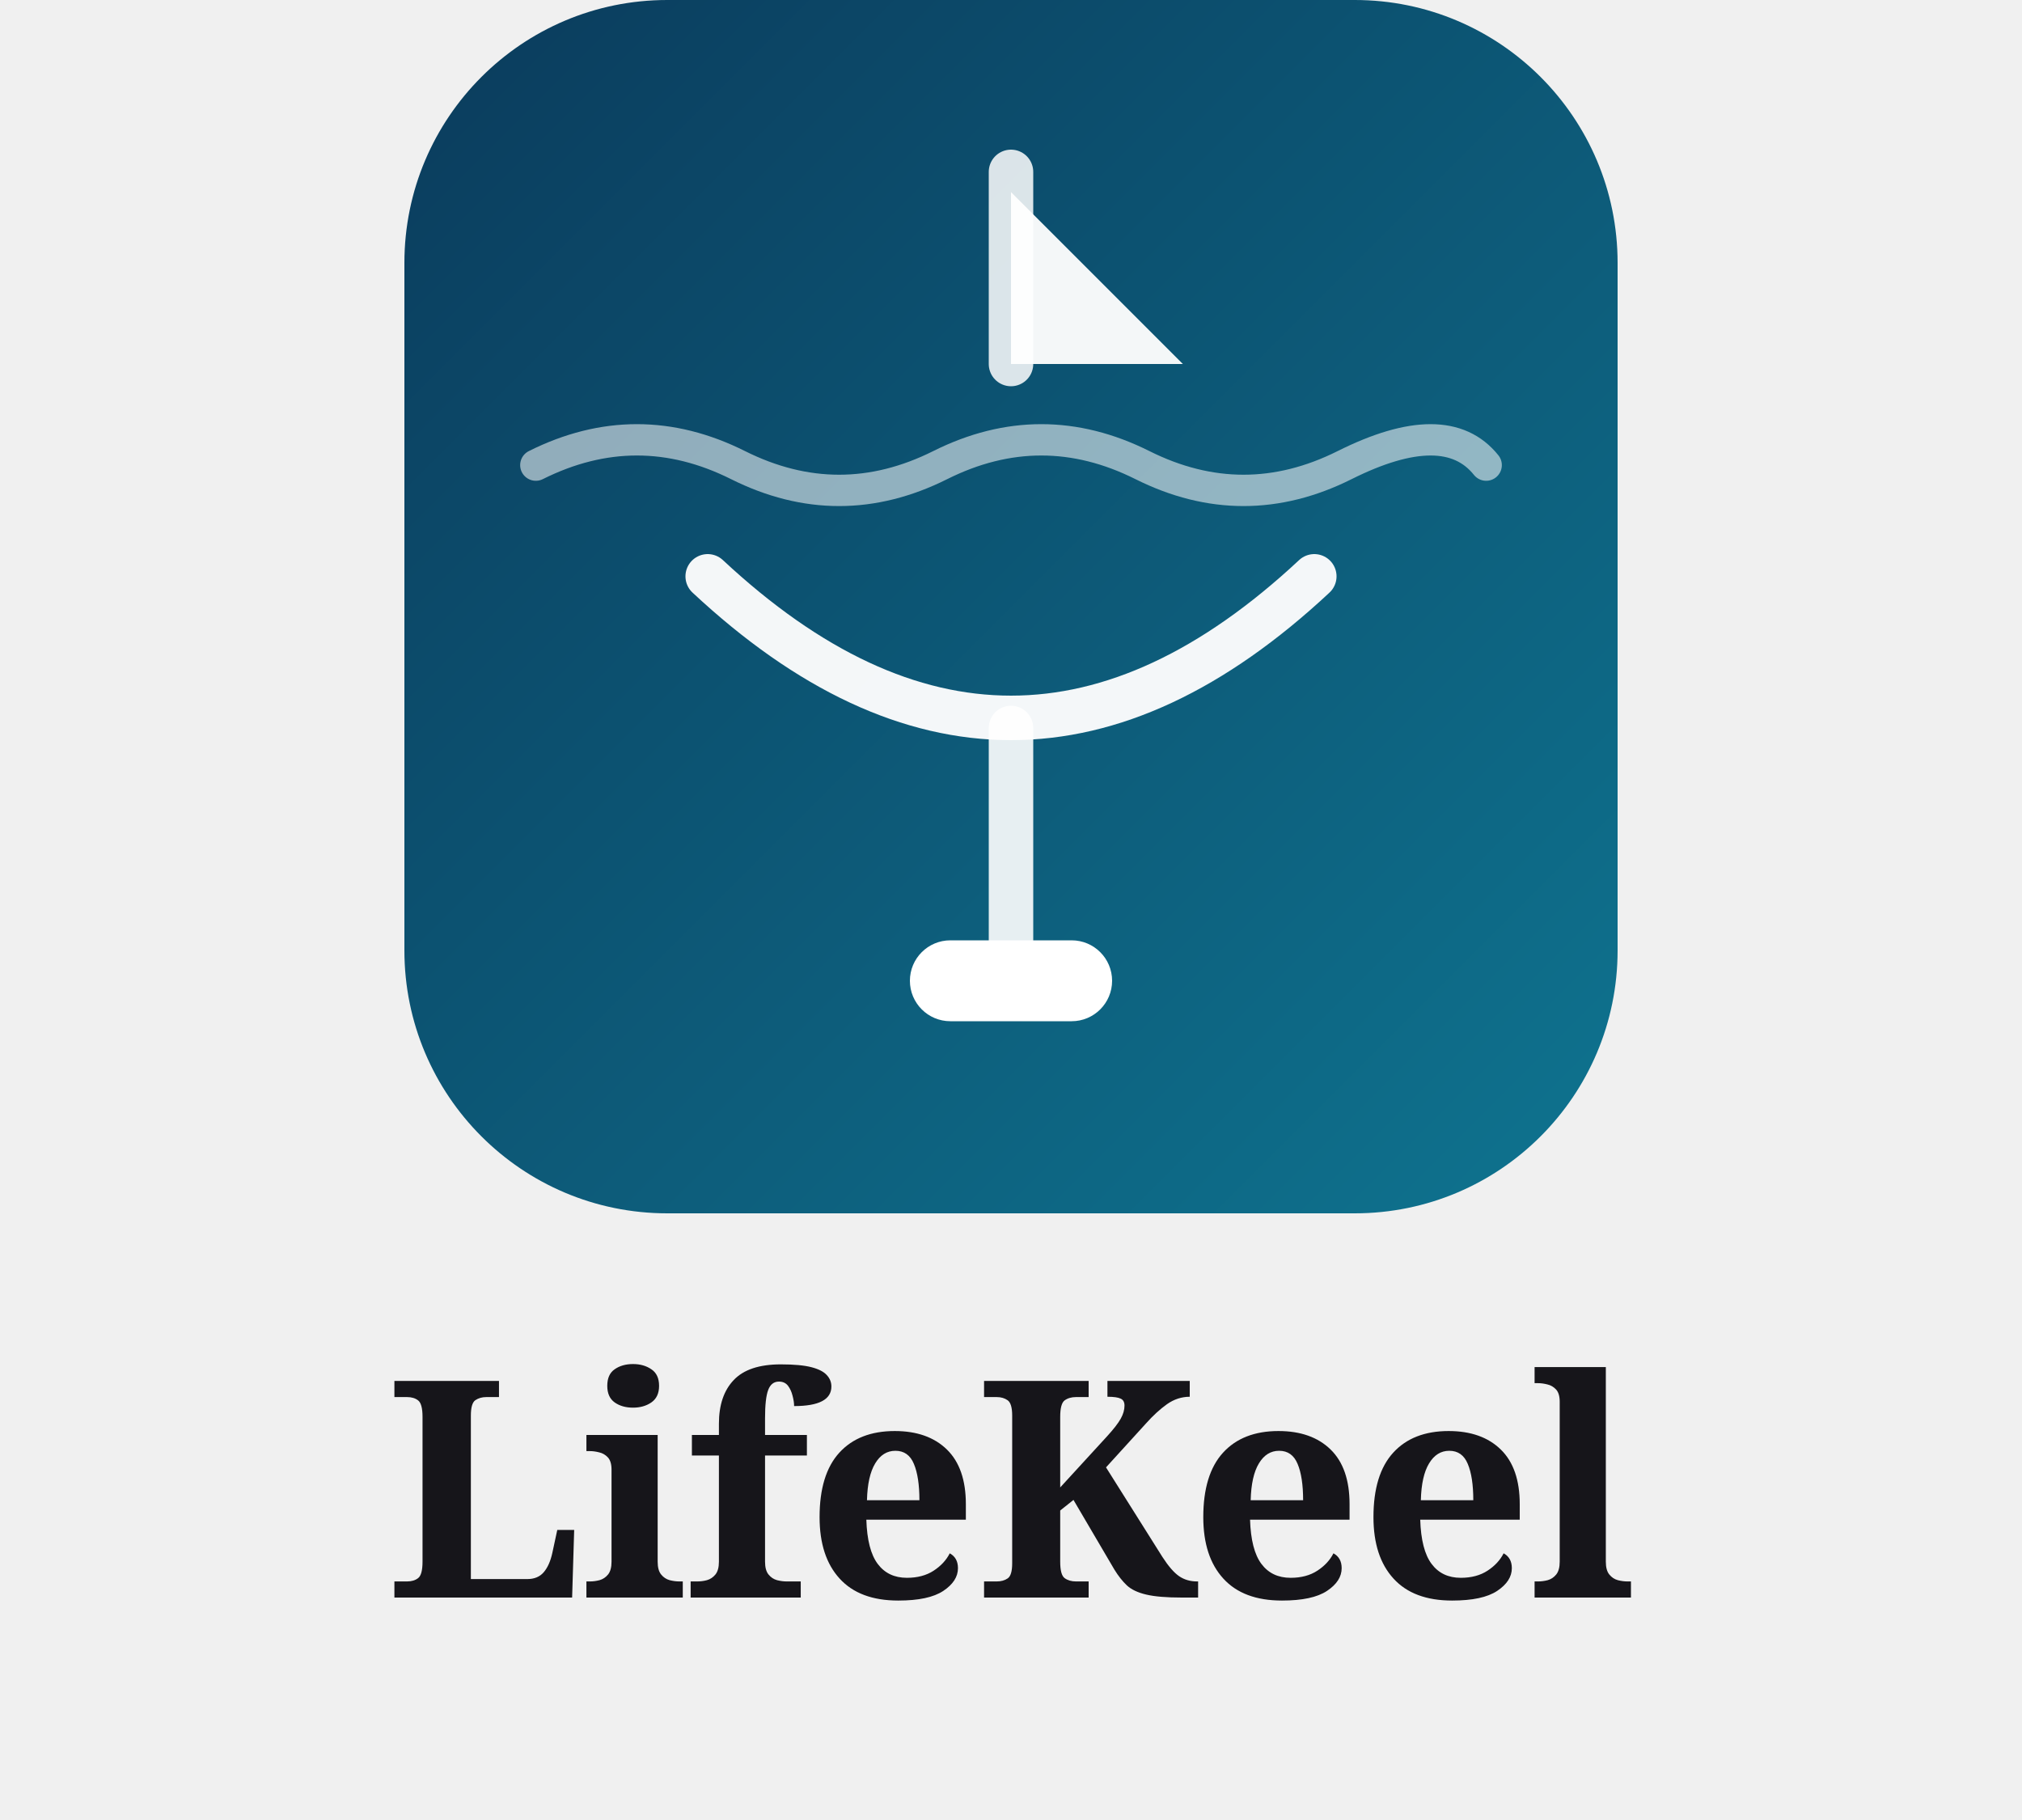
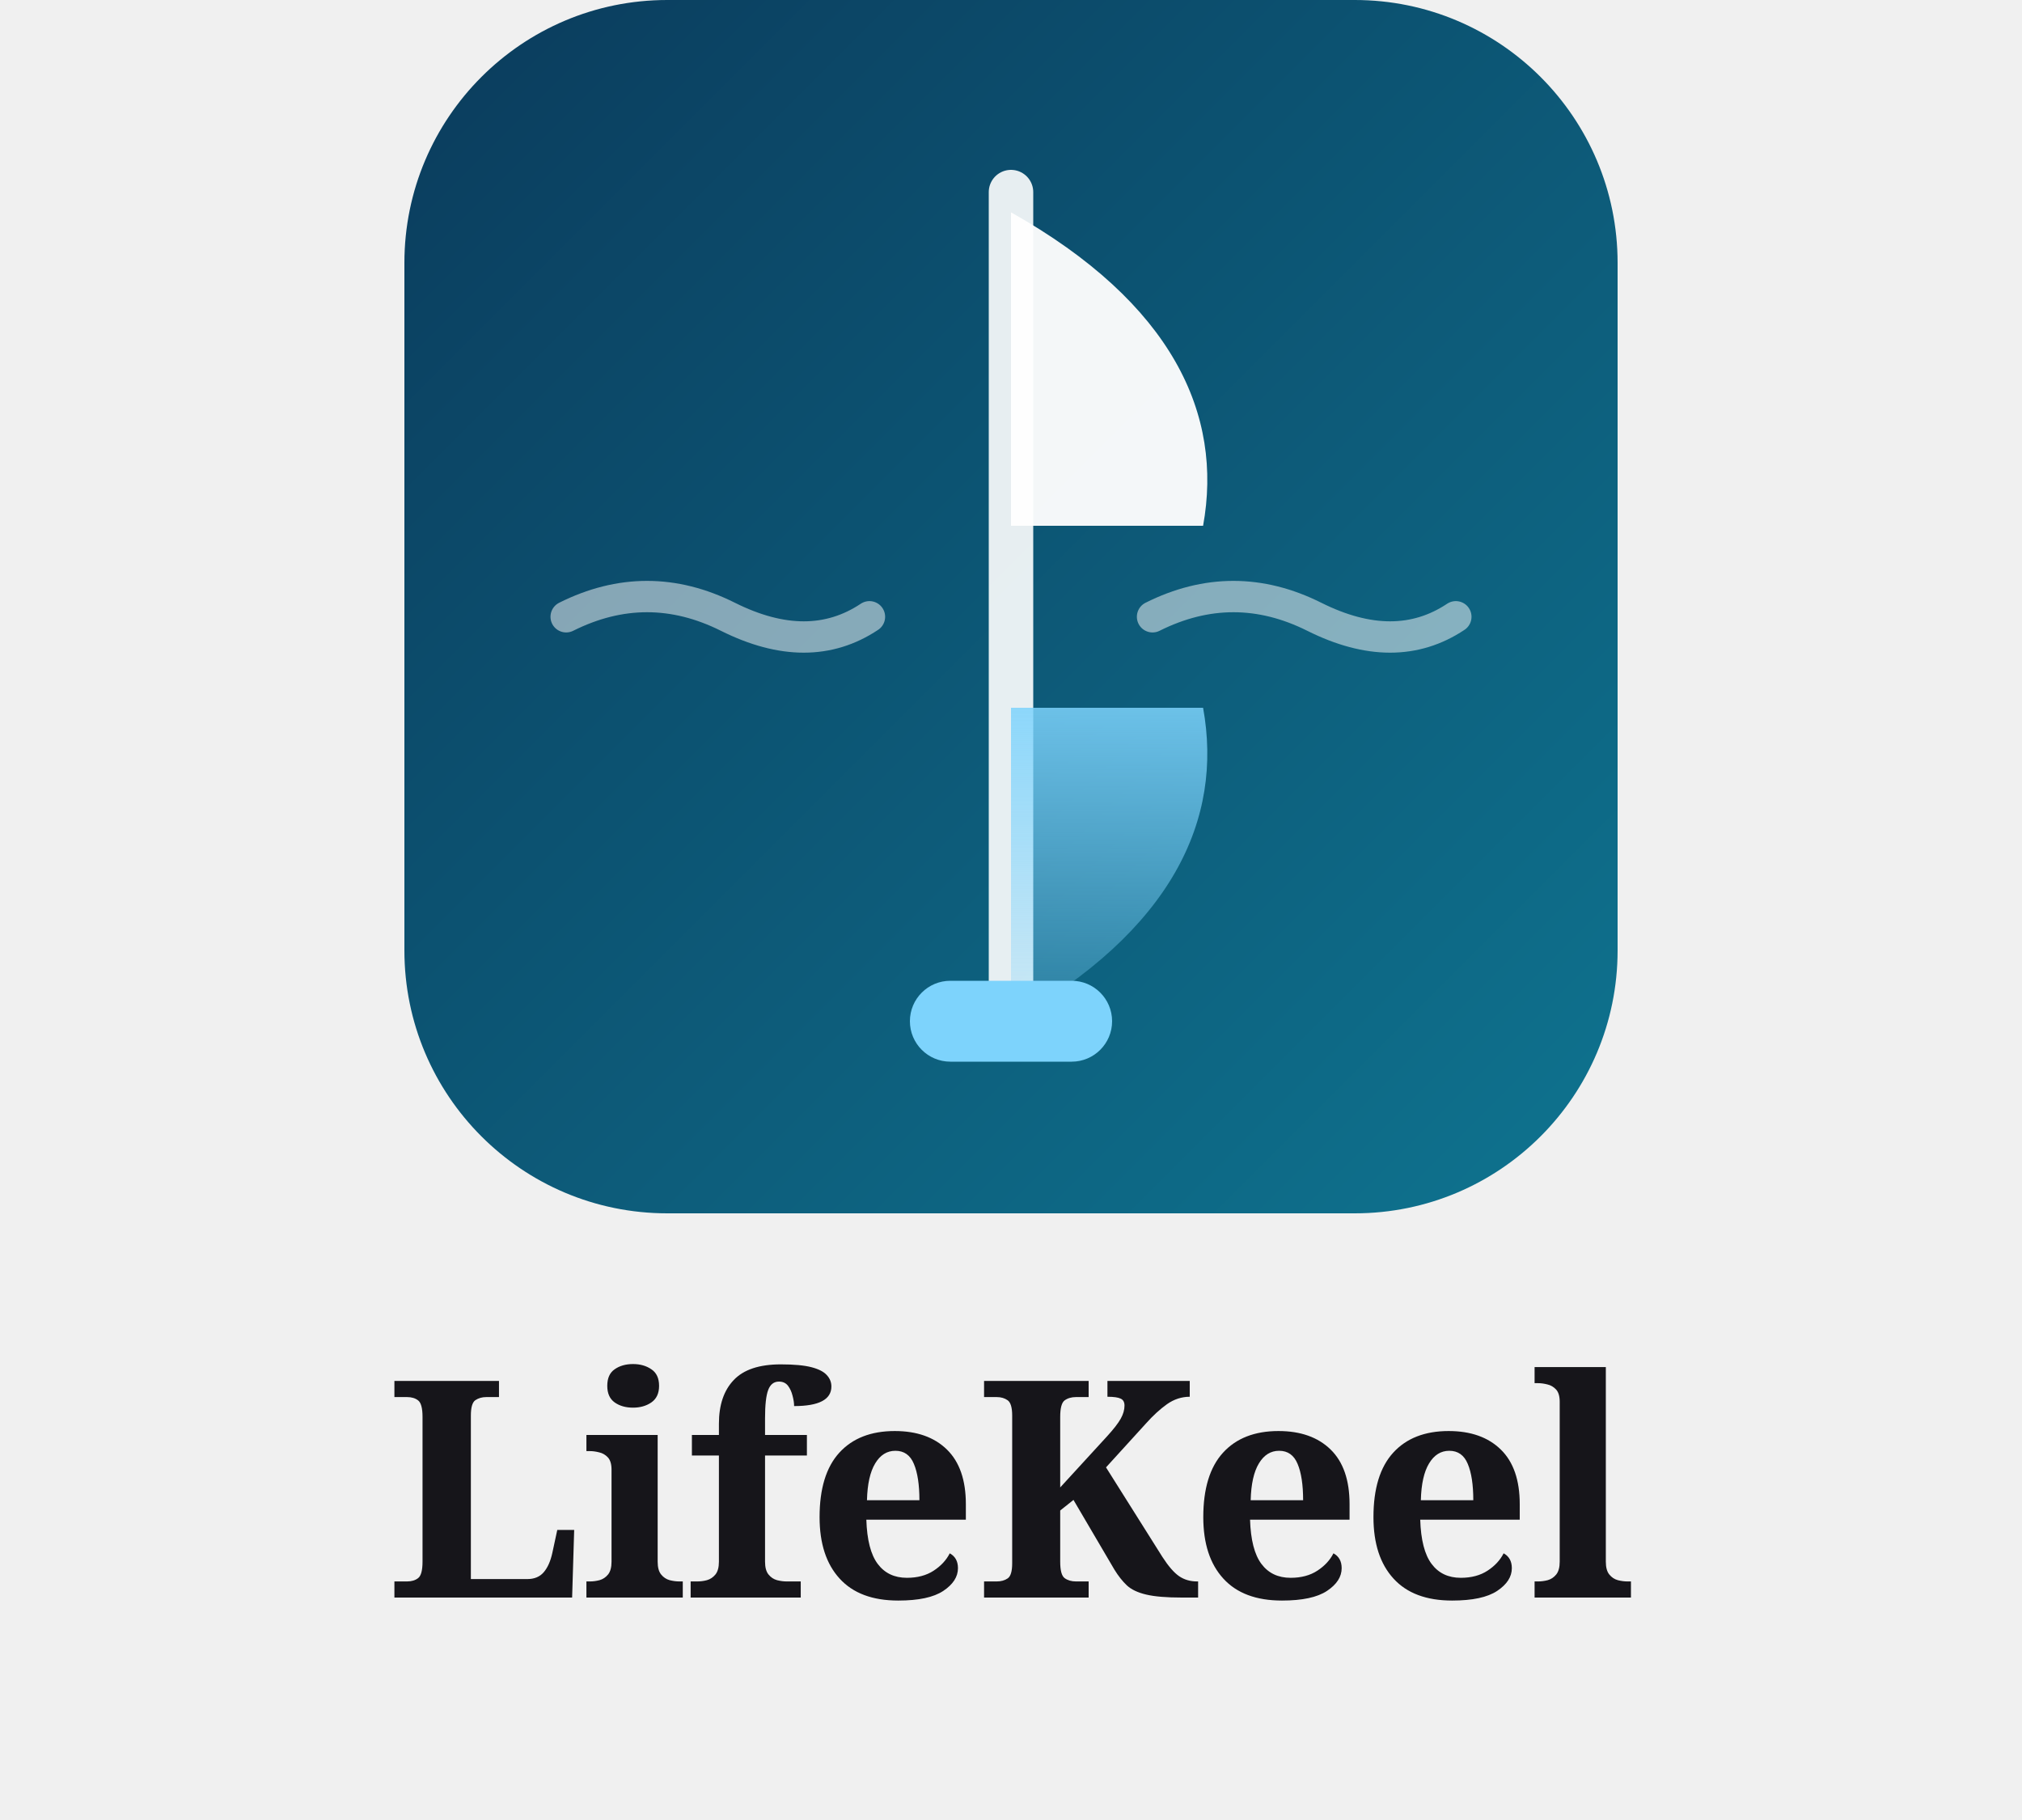
<svg xmlns="http://www.w3.org/2000/svg" viewBox="0 0 200 180" width="200" height="180">
  <defs>
    <linearGradient id="mark-bg-v" x1="0" y1="0" x2="120" y2="120" gradientUnits="userSpaceOnUse">
      <stop offset="0" stop-color="#0b3b5c" />
      <stop offset="1" stop-color="#0e7490" />
    </linearGradient>
+     <linearGradient id="mark-twin-v" x1="60" y1="70" x2="60" y2="101" gradientUnits="userSpaceOnUse">
+       <stop offset="0" stop-color="#7dd3fc" stop-opacity="0.85" />
+       <stop offset="1" stop-color="#7dd3fc" stop-opacity="0.25" />
+     </linearGradient>
  </defs>
  <g transform="translate(40, 0)">
    <rect width="120" height="120" rx="26" fill="url(#mark-bg-v)" />
-     <g stroke="#ffffff" stroke-width="4.4" stroke-linecap="round" stroke-linejoin="round">
-       <path d="M60 17 L60 36" opacity="0.85" />
-       <path d="M60 19 L77 36 L60 36 Z" fill="#ffffff" stroke="none" opacity="0.95" />
-       <path d="M13 46 Q23 41 33 46 T53 46 T73 46 T93 46 T107 46" fill="none" opacity="0.55" stroke-width="3.1" />
-       <path d="M30 57 Q60 85 90 57" fill="none" opacity="0.95" />
-       <path d="M60 72 L60 94" opacity="0.9" />
-       <rect x="50" y="93" width="20" height="8" rx="4" fill="#ffffff" stroke="none" />
-     </g>
+     <path d="M60 19 L60 100" stroke="#ffffff" stroke-width="4.4" stroke-linecap="round" opacity="0.9" />
+     <path d="M60 21 C76 30 81 41 79 52 L60 52 Z" fill="#ffffff" opacity="0.95" />
+     <path d="M60 70 L79 70 C81 81 76 92 60 101 Z" fill="url(#mark-twin-v)" />
+     <rect x="50" y="97" width="20" height="8" rx="4" fill="#7dd3fc" />
+     <path d="M16 61 Q24 57 32 61 T46 61" fill="none" stroke="#ffffff" stroke-width="3.1" stroke-linecap="round" opacity="0.5" />
+     <path d="M74 61 Q82 57 90 61 T104 61" fill="none" stroke="#ffffff" stroke-width="3.1" stroke-linecap="round" opacity="0.5" />
  </g>
  <text x="100" y="158" text-anchor="middle" font-family="Fraunces, Georgia, serif" font-weight="600" font-size="30" letter-spacing="-0.3" fill="#16151a">LifeKeel</text>
</svg>
